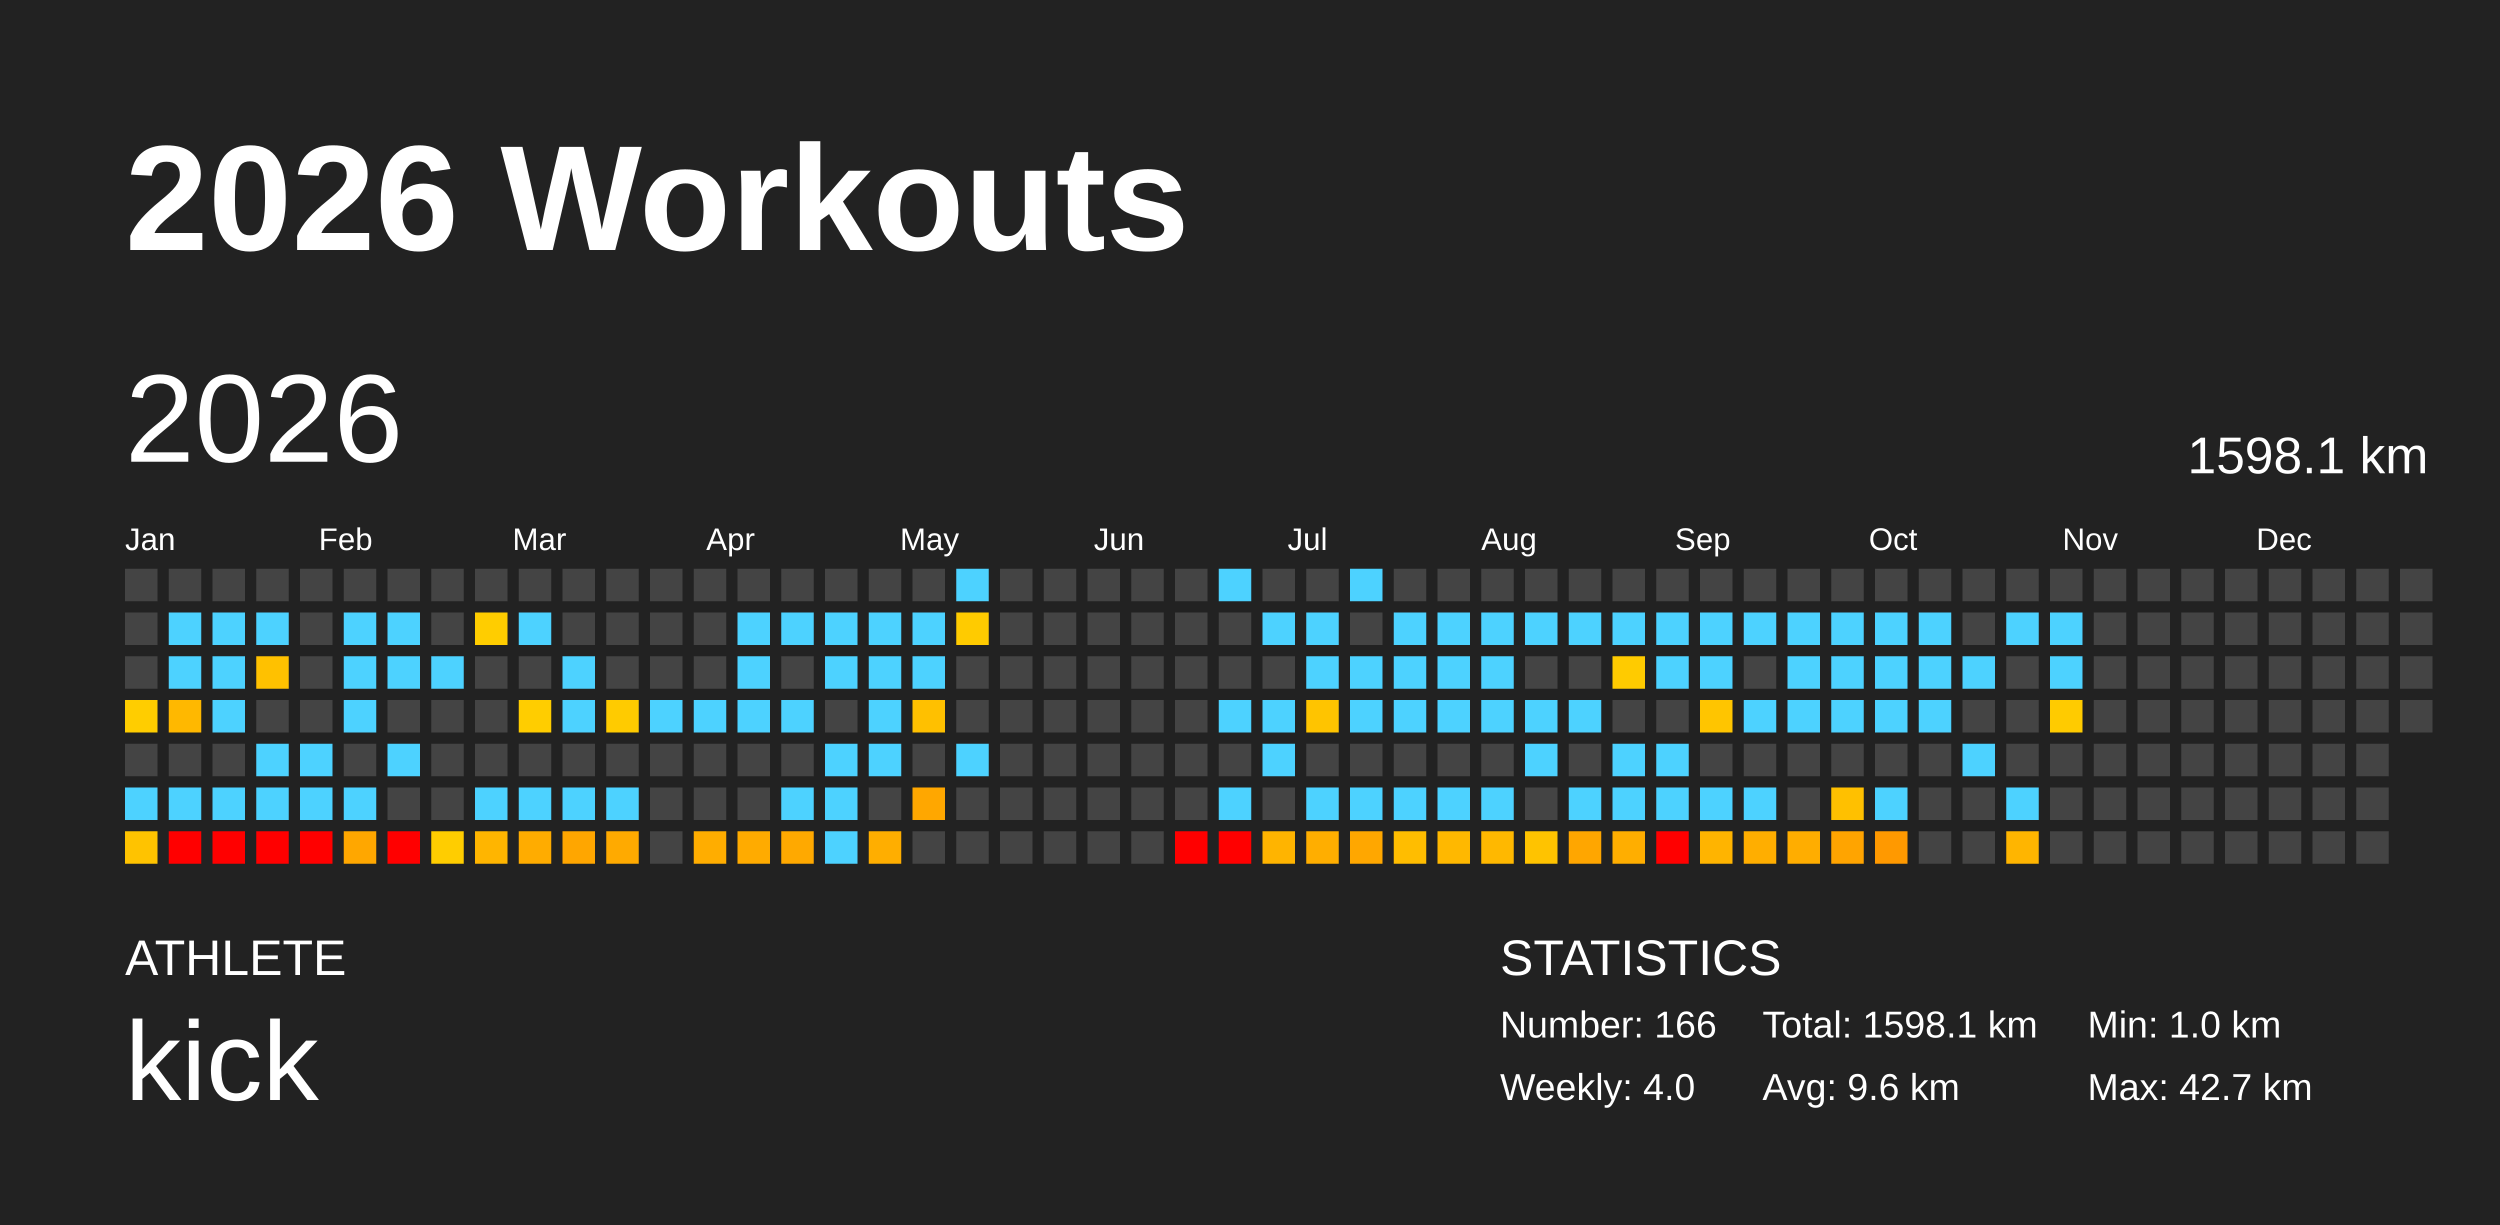
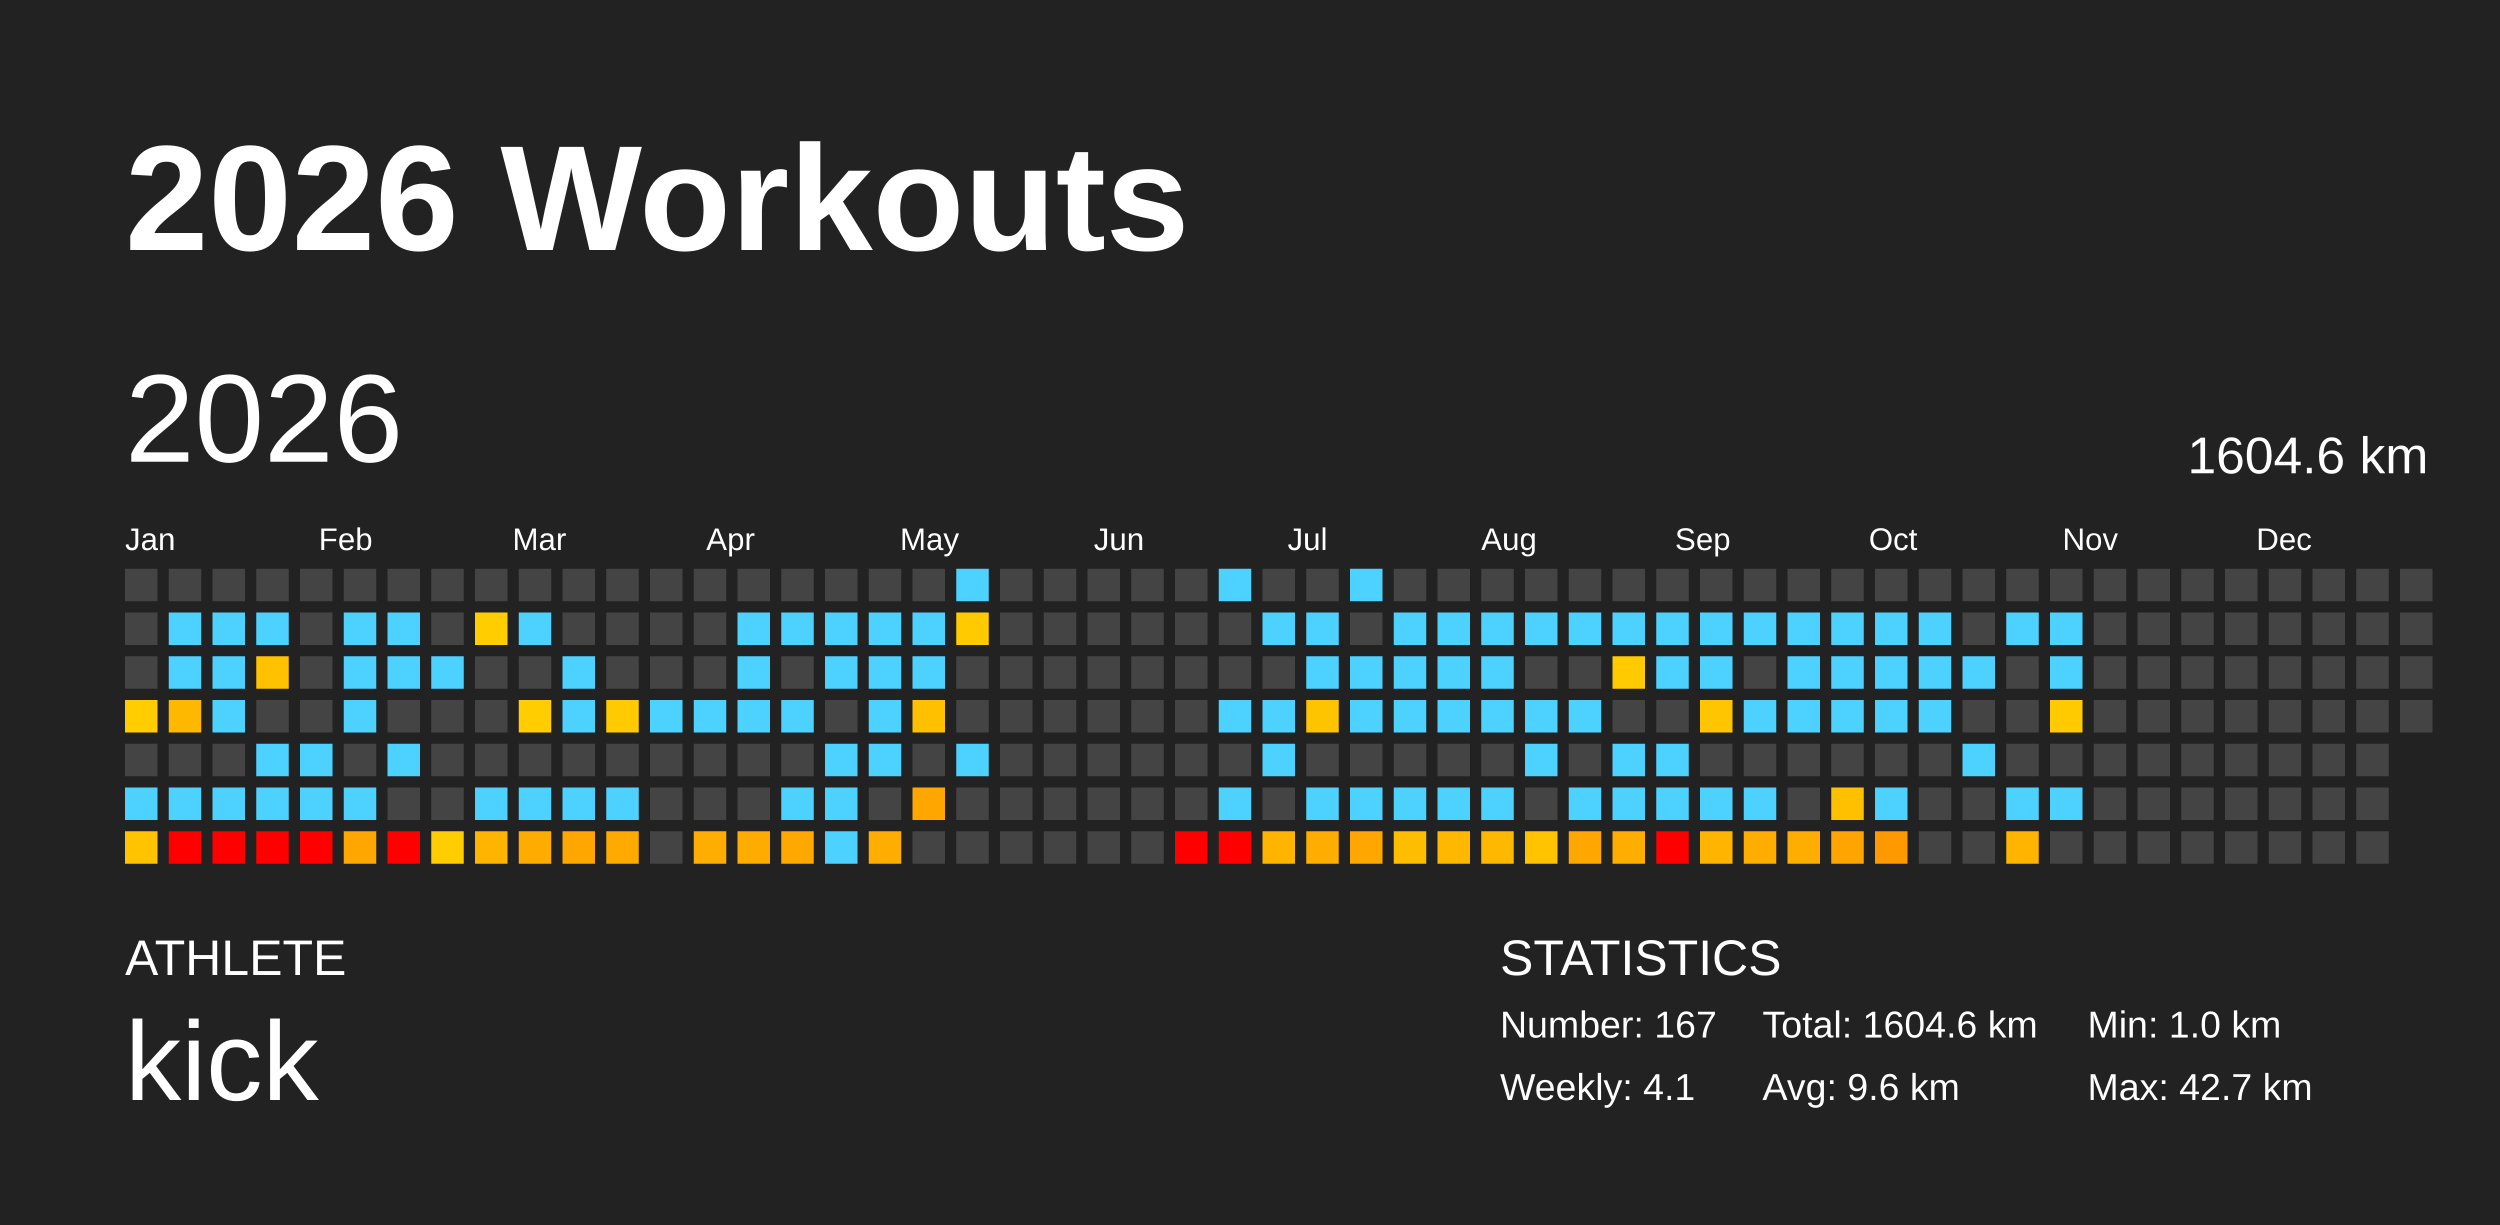
<svg xmlns="http://www.w3.org/2000/svg" baseProfile="full" height="98mm" version="1.1" viewBox="0,0,200,98" width="200mm">
  <defs />
  <rect fill="#222222" height="98" width="200" x="0" y="0" />
  <text fill="#FFFFFF" style="font-size:12px; font-family:Arial; font-weight:bold;" x="10" y="20">2026 Workouts</text>
  <text fill="#FFFFFF" style="font-size:4px; font-family:Arial" x="10" y="78">ATHLETE</text>
  <text fill="#FFFFFF" style="font-size:9px; font-family:Arial" x="10" y="88">kick</text>
  <text fill="#FFFFFF" style="font-size:4px; font-family:Arial" x="120" y="78">STATISTICS</text>
-   <text fill="#FFFFFF" style="font-size:3px; font-family:Arial" x="120" y="83">Number: 166</text>
-   <text fill="#FFFFFF" style="font-size:3px; font-family:Arial" x="120" y="88">Weekly: 4.0</text>
-   <text fill="#FFFFFF" style="font-size:3px; font-family:Arial" x="141" y="83">Total: 1598.1 km</text>
+   <text fill="#FFFFFF" style="font-size:3px; font-family:Arial" x="120" y="83">Number: 167</text>
+   <text fill="#FFFFFF" style="font-size:3px; font-family:Arial" x="120" y="88">Weekly: 4.1</text>
+   <text fill="#FFFFFF" style="font-size:3px; font-family:Arial" x="141" y="83">Total: 1604.6 km</text>
  <text fill="#FFFFFF" style="font-size:3px; font-family:Arial" x="141" y="88">Avg: 9.6 km</text>
  <text fill="#FFFFFF" style="font-size:3px; font-family:Arial" x="167" y="83">Min: 1.0 km</text>
  <text fill="#FFFFFF" style="font-size:3px; font-family:Arial" x="167" y="88">Max: 42.7 km</text>
  <text dominant-baseline="hanging" fill="#FFFFFF" style="font-size:10.0px; font-family:Arial;" x="10" y="30">2026</text>
-   <text dominant-baseline="hanging" fill="#FFFFFF" style="font-size:4.125px; font-family:Arial;" x="175" y="35">1598.1 km</text>
+   <text dominant-baseline="hanging" fill="#FFFFFF" style="font-size:4.125px; font-family:Arial;" x="175" y="35">1604.6 km</text>
  <text fill="#FFFFFF" style="font-size:2.5px; font-family:Arial" x="10.0" y="44">Jan</text>
  <text fill="#FFFFFF" style="font-size:2.5px; font-family:Arial" x="25.5" y="44">Feb</text>
  <text fill="#FFFFFF" style="font-size:2.5px; font-family:Arial" x="41.0" y="44">Mar</text>
  <text fill="#FFFFFF" style="font-size:2.5px; font-family:Arial" x="56.5" y="44">Apr</text>
  <text fill="#FFFFFF" style="font-size:2.5px; font-family:Arial" x="72.0" y="44">May</text>
  <text fill="#FFFFFF" style="font-size:2.5px; font-family:Arial" x="87.5" y="44">Jun</text>
  <text fill="#FFFFFF" style="font-size:2.5px; font-family:Arial" x="103.0" y="44">Jul</text>
  <text fill="#FFFFFF" style="font-size:2.5px; font-family:Arial" x="118.5" y="44">Aug</text>
  <text fill="#FFFFFF" style="font-size:2.5px; font-family:Arial" x="134.0" y="44">Sep</text>
  <text fill="#FFFFFF" style="font-size:2.5px; font-family:Arial" x="149.5" y="44">Oct</text>
  <text fill="#FFFFFF" style="font-size:2.5px; font-family:Arial" x="165.0" y="44">Nov</text>
  <text fill="#FFFFFF" style="font-size:2.5px; font-family:Arial" x="180.5" y="44">Dec</text>
  <rect fill="#444444" height="2.6" width="2.6" x="10.0" y="45.5" />
  <rect fill="#444444" height="2.6" width="2.6" x="10.0" y="49.0" />
  <rect fill="#444444" height="2.6" width="2.6" x="10.0" y="52.5" />
  <rect fill="#ffcd00" height="2.6" width="2.6" x="10.0" y="56.0" />
  <rect fill="#444444" height="2.6" width="2.6" x="10.0" y="59.5" />
  <rect fill="#4dd2ff" height="2.6" width="2.6" x="10.0" y="63.0" />
  <rect fill="#ffc300" height="2.6" width="2.6" x="10.0" y="66.5" />
  <rect fill="#444444" height="2.6" width="2.6" x="13.5" y="45.5" />
  <rect fill="#4dd2ff" height="2.6" width="2.6" x="13.5" y="49.0" />
  <rect fill="#4dd2ff" height="2.6" width="2.6" x="13.5" y="52.5" />
  <rect fill="#ffb800" height="2.6" width="2.6" x="13.5" y="56.0" />
  <rect fill="#444444" height="2.6" width="2.6" x="13.5" y="59.5" />
  <rect fill="#4dd2ff" height="2.6" width="2.6" x="13.5" y="63.0" />
  <rect fill="red" height="2.6" width="2.6" x="13.5" y="66.5" />
  <rect fill="#444444" height="2.6" width="2.6" x="17.0" y="45.5" />
  <rect fill="#4dd2ff" height="2.6" width="2.6" x="17.0" y="49.0" />
  <rect fill="#4dd2ff" height="2.6" width="2.6" x="17.0" y="52.5" />
  <rect fill="#4dd2ff" height="2.6" width="2.6" x="17.0" y="56.0" />
  <rect fill="#444444" height="2.6" width="2.6" x="17.0" y="59.5" />
  <rect fill="#4dd2ff" height="2.6" width="2.6" x="17.0" y="63.0" />
  <rect fill="red" height="2.6" width="2.6" x="17.0" y="66.5" />
  <rect fill="#444444" height="2.6" width="2.6" x="20.5" y="45.5" />
  <rect fill="#4dd2ff" height="2.6" width="2.6" x="20.5" y="49.0" />
  <rect fill="#ffc100" height="2.6" width="2.6" x="20.5" y="52.5" />
  <rect fill="#444444" height="2.6" width="2.6" x="20.5" y="56.0" />
  <rect fill="#4dd2ff" height="2.6" width="2.6" x="20.5" y="59.5" />
  <rect fill="#4dd2ff" height="2.6" width="2.6" x="20.5" y="63.0" />
  <rect fill="red" height="2.6" width="2.6" x="20.5" y="66.5" />
  <rect fill="#444444" height="2.6" width="2.6" x="24.0" y="45.5" />
  <rect fill="#444444" height="2.6" width="2.6" x="24.0" y="49.0" />
  <rect fill="#444444" height="2.6" width="2.6" x="24.0" y="52.5" />
  <rect fill="#444444" height="2.6" width="2.6" x="24.0" y="56.0" />
  <rect fill="#4dd2ff" height="2.6" width="2.6" x="24.0" y="59.5" />
  <rect fill="#4dd2ff" height="2.6" width="2.6" x="24.0" y="63.0" />
  <rect fill="red" height="2.6" width="2.6" x="24.0" y="66.5" />
  <rect fill="#444444" height="2.6" width="2.6" x="27.5" y="45.5" />
  <rect fill="#4dd2ff" height="2.6" width="2.6" x="27.5" y="49.0" />
  <rect fill="#4dd2ff" height="2.6" width="2.6" x="27.5" y="52.5" />
  <rect fill="#4dd2ff" height="2.6" width="2.6" x="27.5" y="56.0" />
  <rect fill="#444444" height="2.6" width="2.6" x="27.5" y="59.5" />
  <rect fill="#4dd2ff" height="2.6" width="2.6" x="27.5" y="63.0" />
  <rect fill="#ffa700" height="2.6" width="2.6" x="27.5" y="66.5" />
  <rect fill="#444444" height="2.6" width="2.6" x="31.0" y="45.5" />
  <rect fill="#4dd2ff" height="2.6" width="2.6" x="31.0" y="49.0" />
  <rect fill="#4dd2ff" height="2.6" width="2.6" x="31.0" y="52.5" />
  <rect fill="#444444" height="2.6" width="2.6" x="31.0" y="56.0" />
  <rect fill="#4dd2ff" height="2.6" width="2.6" x="31.0" y="59.5" />
  <rect fill="#444444" height="2.6" width="2.6" x="31.0" y="63.0" />
  <rect fill="red" height="2.6" width="2.6" x="31.0" y="66.5" />
  <rect fill="#444444" height="2.6" width="2.6" x="34.5" y="45.5" />
  <rect fill="#444444" height="2.6" width="2.6" x="34.5" y="49.0" />
  <rect fill="#4dd2ff" height="2.6" width="2.6" x="34.5" y="52.5" />
  <rect fill="#444444" height="2.6" width="2.6" x="34.5" y="56.0" />
  <rect fill="#444444" height="2.6" width="2.6" x="34.5" y="59.5" />
  <rect fill="#444444" height="2.6" width="2.6" x="34.5" y="63.0" />
  <rect fill="#ffcd00" height="2.6" width="2.6" x="34.5" y="66.5" />
  <rect fill="#444444" height="2.6" width="2.6" x="38.0" y="45.5" />
  <rect fill="#ffcd00" height="2.6" width="2.6" x="38.0" y="49.0" />
  <rect fill="#444444" height="2.6" width="2.6" x="38.0" y="52.5" />
  <rect fill="#444444" height="2.6" width="2.6" x="38.0" y="56.0" />
  <rect fill="#444444" height="2.6" width="2.6" x="38.0" y="59.5" />
  <rect fill="#4dd2ff" height="2.6" width="2.6" x="38.0" y="63.0" />
  <rect fill="#ffb500" height="2.6" width="2.6" x="38.0" y="66.5" />
  <rect fill="#444444" height="2.6" width="2.6" x="41.5" y="45.5" />
  <rect fill="#4dd2ff" height="2.6" width="2.6" x="41.5" y="49.0" />
  <rect fill="#444444" height="2.6" width="2.6" x="41.5" y="52.5" />
  <rect fill="#ffcd00" height="2.6" width="2.6" x="41.5" y="56.0" />
  <rect fill="#444444" height="2.6" width="2.6" x="41.5" y="59.5" />
  <rect fill="#4dd2ff" height="2.6" width="2.6" x="41.5" y="63.0" />
  <rect fill="#ffac00" height="2.6" width="2.6" x="41.5" y="66.5" />
  <rect fill="#444444" height="2.6" width="2.6" x="45.0" y="45.5" />
  <rect fill="#444444" height="2.6" width="2.6" x="45.0" y="49.0" />
  <rect fill="#4dd2ff" height="2.6" width="2.6" x="45.0" y="52.5" />
  <rect fill="#4dd2ff" height="2.6" width="2.6" x="45.0" y="56.0" />
  <rect fill="#444444" height="2.6" width="2.6" x="45.0" y="59.5" />
  <rect fill="#4dd2ff" height="2.6" width="2.6" x="45.0" y="63.0" />
  <rect fill="#ffa600" height="2.6" width="2.6" x="45.0" y="66.5" />
  <rect fill="#444444" height="2.6" width="2.6" x="48.5" y="45.5" />
  <rect fill="#444444" height="2.6" width="2.6" x="48.5" y="49.0" />
  <rect fill="#444444" height="2.6" width="2.6" x="48.5" y="52.5" />
  <rect fill="#ffcb00" height="2.6" width="2.6" x="48.5" y="56.0" />
  <rect fill="#444444" height="2.6" width="2.6" x="48.5" y="59.5" />
  <rect fill="#4dd2ff" height="2.6" width="2.6" x="48.5" y="63.0" />
  <rect fill="#ffaa00" height="2.6" width="2.6" x="48.5" y="66.5" />
  <rect fill="#444444" height="2.6" width="2.6" x="52.0" y="45.5" />
  <rect fill="#444444" height="2.6" width="2.6" x="52.0" y="49.0" />
  <rect fill="#444444" height="2.6" width="2.6" x="52.0" y="52.5" />
  <rect fill="#4dd2ff" height="2.6" width="2.6" x="52.0" y="56.0" />
  <rect fill="#444444" height="2.6" width="2.6" x="52.0" y="59.5" />
  <rect fill="#444444" height="2.6" width="2.6" x="52.0" y="63.0" />
  <rect fill="#444444" height="2.6" width="2.6" x="52.0" y="66.5" />
  <rect fill="#444444" height="2.6" width="2.6" x="55.5" y="45.5" />
  <rect fill="#444444" height="2.6" width="2.6" x="55.5" y="49.0" />
  <rect fill="#444444" height="2.6" width="2.6" x="55.5" y="52.5" />
  <rect fill="#4dd2ff" height="2.6" width="2.6" x="55.5" y="56.0" />
  <rect fill="#444444" height="2.6" width="2.6" x="55.5" y="59.5" />
  <rect fill="#444444" height="2.6" width="2.6" x="55.5" y="63.0" />
  <rect fill="#ffad00" height="2.6" width="2.6" x="55.5" y="66.5" />
  <rect fill="#444444" height="2.6" width="2.6" x="59.0" y="45.5" />
  <rect fill="#4dd2ff" height="2.6" width="2.6" x="59.0" y="49.0" />
  <rect fill="#4dd2ff" height="2.6" width="2.6" x="59.0" y="52.5" />
  <rect fill="#4dd2ff" height="2.6" width="2.6" x="59.0" y="56.0" />
  <rect fill="#444444" height="2.6" width="2.6" x="59.0" y="59.5" />
  <rect fill="#444444" height="2.6" width="2.6" x="59.0" y="63.0" />
  <rect fill="#ffab00" height="2.6" width="2.6" x="59.0" y="66.5" />
  <rect fill="#444444" height="2.6" width="2.6" x="62.5" y="45.5" />
  <rect fill="#4dd2ff" height="2.6" width="2.6" x="62.5" y="49.0" />
  <rect fill="#444444" height="2.6" width="2.6" x="62.5" y="52.5" />
  <rect fill="#4dd2ff" height="2.6" width="2.6" x="62.5" y="56.0" />
  <rect fill="#444444" height="2.6" width="2.6" x="62.5" y="59.5" />
  <rect fill="#4dd2ff" height="2.6" width="2.6" x="62.5" y="63.0" />
  <rect fill="#ffa900" height="2.6" width="2.6" x="62.5" y="66.5" />
  <rect fill="#444444" height="2.6" width="2.6" x="66.0" y="45.5" />
  <rect fill="#4dd2ff" height="2.6" width="2.6" x="66.0" y="49.0" />
  <rect fill="#4dd2ff" height="2.6" width="2.6" x="66.0" y="52.5" />
  <rect fill="#444444" height="2.6" width="2.6" x="66.0" y="56.0" />
  <rect fill="#4dd2ff" height="2.6" width="2.6" x="66.0" y="59.5" />
  <rect fill="#4dd2ff" height="2.6" width="2.6" x="66.0" y="63.0" />
  <rect fill="#4dd2ff" height="2.6" width="2.6" x="66.0" y="66.5" />
  <rect fill="#444444" height="2.6" width="2.6" x="69.5" y="45.5" />
  <rect fill="#4dd2ff" height="2.6" width="2.6" x="69.5" y="49.0" />
  <rect fill="#4dd2ff" height="2.6" width="2.6" x="69.5" y="52.5" />
  <rect fill="#4dd2ff" height="2.6" width="2.6" x="69.5" y="56.0" />
  <rect fill="#4dd2ff" height="2.6" width="2.6" x="69.5" y="59.5" />
  <rect fill="#444444" height="2.6" width="2.6" x="69.5" y="63.0" />
  <rect fill="#ffae00" height="2.6" width="2.6" x="69.5" y="66.5" />
  <rect fill="#444444" height="2.6" width="2.6" x="73.0" y="45.5" />
  <rect fill="#4dd2ff" height="2.6" width="2.6" x="73.0" y="49.0" />
  <rect fill="#4dd2ff" height="2.6" width="2.6" x="73.0" y="52.5" />
  <rect fill="#ffc000" height="2.6" width="2.6" x="73.0" y="56.0" />
  <rect fill="#444444" height="2.6" width="2.6" x="73.0" y="59.5" />
  <rect fill="#ffa700" height="2.6" width="2.6" x="73.0" y="63.0" />
  <rect fill="#444444" height="2.6" width="2.6" x="73.0" y="66.5" />
  <rect fill="#4dd2ff" height="2.6" width="2.6" x="76.5" y="45.5" />
  <rect fill="#ffcb00" height="2.6" width="2.6" x="76.5" y="49.0" />
  <rect fill="#444444" height="2.6" width="2.6" x="76.5" y="52.5" />
  <rect fill="#444444" height="2.6" width="2.6" x="76.5" y="56.0" />
  <rect fill="#4dd2ff" height="2.6" width="2.6" x="76.5" y="59.5" />
  <rect fill="#444444" height="2.6" width="2.6" x="76.5" y="63.0" />
  <rect fill="#444444" height="2.6" width="2.6" x="76.5" y="66.5" />
  <rect fill="#444444" height="2.6" width="2.6" x="80.0" y="45.5" />
  <rect fill="#444444" height="2.6" width="2.6" x="80.0" y="49.0" />
  <rect fill="#444444" height="2.6" width="2.6" x="80.0" y="52.5" />
  <rect fill="#444444" height="2.6" width="2.6" x="80.0" y="56.0" />
  <rect fill="#444444" height="2.6" width="2.6" x="80.0" y="59.5" />
  <rect fill="#444444" height="2.6" width="2.6" x="80.0" y="63.0" />
  <rect fill="#444444" height="2.6" width="2.6" x="80.0" y="66.5" />
  <rect fill="#444444" height="2.6" width="2.6" x="83.5" y="45.5" />
  <rect fill="#444444" height="2.6" width="2.6" x="83.5" y="49.0" />
  <rect fill="#444444" height="2.6" width="2.6" x="83.5" y="52.5" />
  <rect fill="#444444" height="2.6" width="2.6" x="83.5" y="56.0" />
  <rect fill="#444444" height="2.6" width="2.6" x="83.5" y="59.5" />
  <rect fill="#444444" height="2.6" width="2.6" x="83.5" y="63.0" />
  <rect fill="#444444" height="2.6" width="2.6" x="83.5" y="66.5" />
  <rect fill="#444444" height="2.6" width="2.6" x="87.0" y="45.5" />
  <rect fill="#444444" height="2.6" width="2.6" x="87.0" y="49.0" />
  <rect fill="#444444" height="2.6" width="2.6" x="87.0" y="52.5" />
  <rect fill="#444444" height="2.6" width="2.6" x="87.0" y="56.0" />
  <rect fill="#444444" height="2.6" width="2.6" x="87.0" y="59.5" />
  <rect fill="#444444" height="2.6" width="2.6" x="87.0" y="63.0" />
  <rect fill="#444444" height="2.6" width="2.6" x="87.0" y="66.5" />
  <rect fill="#444444" height="2.6" width="2.6" x="90.5" y="45.5" />
  <rect fill="#444444" height="2.6" width="2.6" x="90.5" y="49.0" />
  <rect fill="#444444" height="2.6" width="2.6" x="90.5" y="52.5" />
  <rect fill="#444444" height="2.6" width="2.6" x="90.5" y="56.0" />
  <rect fill="#444444" height="2.6" width="2.6" x="90.5" y="59.5" />
  <rect fill="#444444" height="2.6" width="2.6" x="90.5" y="63.0" />
  <rect fill="#444444" height="2.6" width="2.6" x="90.5" y="66.5" />
  <rect fill="#444444" height="2.6" width="2.6" x="94.0" y="45.5" />
  <rect fill="#444444" height="2.6" width="2.6" x="94.0" y="49.0" />
  <rect fill="#444444" height="2.6" width="2.6" x="94.0" y="52.5" />
  <rect fill="#444444" height="2.6" width="2.6" x="94.0" y="56.0" />
  <rect fill="#444444" height="2.6" width="2.6" x="94.0" y="59.5" />
  <rect fill="#444444" height="2.6" width="2.6" x="94.0" y="63.0" />
  <rect fill="red" height="2.6" width="2.6" x="94.0" y="66.5" />
  <rect fill="#4dd2ff" height="2.6" width="2.6" x="97.5" y="45.5" />
  <rect fill="#444444" height="2.6" width="2.6" x="97.5" y="49.0" />
  <rect fill="#444444" height="2.6" width="2.6" x="97.5" y="52.5" />
  <rect fill="#4dd2ff" height="2.6" width="2.6" x="97.5" y="56.0" />
  <rect fill="#444444" height="2.6" width="2.6" x="97.5" y="59.5" />
  <rect fill="#4dd2ff" height="2.6" width="2.6" x="97.5" y="63.0" />
  <rect fill="red" height="2.6" width="2.6" x="97.5" y="66.5" />
  <rect fill="#444444" height="2.6" width="2.6" x="101.0" y="45.5" />
  <rect fill="#4dd2ff" height="2.6" width="2.6" x="101.0" y="49.0" />
  <rect fill="#444444" height="2.6" width="2.6" x="101.0" y="52.5" />
  <rect fill="#4dd2ff" height="2.6" width="2.6" x="101.0" y="56.0" />
  <rect fill="#4dd2ff" height="2.6" width="2.6" x="101.0" y="59.5" />
  <rect fill="#444444" height="2.6" width="2.6" x="101.0" y="63.0" />
  <rect fill="#ffb400" height="2.6" width="2.6" x="101.0" y="66.5" />
  <rect fill="#444444" height="2.6" width="2.6" x="104.5" y="45.5" />
  <rect fill="#4dd2ff" height="2.6" width="2.6" x="104.5" y="49.0" />
  <rect fill="#4dd2ff" height="2.6" width="2.6" x="104.5" y="52.5" />
  <rect fill="#ffc400" height="2.6" width="2.6" x="104.5" y="56.0" />
  <rect fill="#444444" height="2.6" width="2.6" x="104.5" y="59.5" />
  <rect fill="#4dd2ff" height="2.6" width="2.6" x="104.5" y="63.0" />
  <rect fill="#ffae00" height="2.6" width="2.6" x="104.5" y="66.5" />
  <rect fill="#4dd2ff" height="2.6" width="2.6" x="108.0" y="45.5" />
  <rect fill="#444444" height="2.6" width="2.6" x="108.0" y="49.0" />
  <rect fill="#4dd2ff" height="2.6" width="2.6" x="108.0" y="52.5" />
  <rect fill="#4dd2ff" height="2.6" width="2.6" x="108.0" y="56.0" />
  <rect fill="#444444" height="2.6" width="2.6" x="108.0" y="59.5" />
  <rect fill="#4dd2ff" height="2.6" width="2.6" x="108.0" y="63.0" />
  <rect fill="#ffa700" height="2.6" width="2.6" x="108.0" y="66.5" />
  <rect fill="#444444" height="2.6" width="2.6" x="111.5" y="45.5" />
  <rect fill="#4dd2ff" height="2.6" width="2.6" x="111.5" y="49.0" />
  <rect fill="#4dd2ff" height="2.6" width="2.6" x="111.5" y="52.5" />
  <rect fill="#4dd2ff" height="2.6" width="2.6" x="111.5" y="56.0" />
  <rect fill="#444444" height="2.6" width="2.6" x="111.5" y="59.5" />
  <rect fill="#4dd2ff" height="2.6" width="2.6" x="111.5" y="63.0" />
  <rect fill="#ffbd00" height="2.6" width="2.6" x="111.5" y="66.5" />
  <rect fill="#444444" height="2.6" width="2.6" x="115.0" y="45.5" />
  <rect fill="#4dd2ff" height="2.6" width="2.6" x="115.0" y="49.0" />
  <rect fill="#4dd2ff" height="2.6" width="2.6" x="115.0" y="52.5" />
  <rect fill="#4dd2ff" height="2.6" width="2.6" x="115.0" y="56.0" />
  <rect fill="#444444" height="2.6" width="2.6" x="115.0" y="59.5" />
  <rect fill="#4dd2ff" height="2.6" width="2.6" x="115.0" y="63.0" />
  <rect fill="#ffb800" height="2.6" width="2.6" x="115.0" y="66.5" />
  <rect fill="#444444" height="2.6" width="2.6" x="118.5" y="45.5" />
  <rect fill="#4dd2ff" height="2.6" width="2.6" x="118.5" y="49.0" />
  <rect fill="#4dd2ff" height="2.6" width="2.6" x="118.5" y="52.5" />
  <rect fill="#4dd2ff" height="2.6" width="2.6" x="118.5" y="56.0" />
  <rect fill="#444444" height="2.6" width="2.6" x="118.5" y="59.5" />
  <rect fill="#4dd2ff" height="2.6" width="2.6" x="118.5" y="63.0" />
  <rect fill="#ffb800" height="2.6" width="2.6" x="118.5" y="66.5" />
  <rect fill="#444444" height="2.6" width="2.6" x="122.0" y="45.5" />
  <rect fill="#4dd2ff" height="2.6" width="2.6" x="122.0" y="49.0" />
  <rect fill="#444444" height="2.6" width="2.6" x="122.0" y="52.5" />
  <rect fill="#4dd2ff" height="2.6" width="2.6" x="122.0" y="56.0" />
  <rect fill="#4dd2ff" height="2.6" width="2.6" x="122.0" y="59.5" />
  <rect fill="#444444" height="2.6" width="2.6" x="122.0" y="63.0" />
  <rect fill="#ffc300" height="2.6" width="2.6" x="122.0" y="66.5" />
  <rect fill="#444444" height="2.6" width="2.6" x="125.5" y="45.5" />
  <rect fill="#4dd2ff" height="2.6" width="2.6" x="125.5" y="49.0" />
  <rect fill="#444444" height="2.6" width="2.6" x="125.5" y="52.5" />
  <rect fill="#4dd2ff" height="2.6" width="2.6" x="125.5" y="56.0" />
  <rect fill="#444444" height="2.6" width="2.6" x="125.5" y="59.5" />
  <rect fill="#4dd2ff" height="2.6" width="2.6" x="125.5" y="63.0" />
  <rect fill="#ffa600" height="2.6" width="2.6" x="125.5" y="66.5" />
  <rect fill="#444444" height="2.6" width="2.6" x="129.0" y="45.5" />
  <rect fill="#4dd2ff" height="2.6" width="2.6" x="129.0" y="49.0" />
  <rect fill="#ffcb00" height="2.6" width="2.6" x="129.0" y="52.5" />
  <rect fill="#444444" height="2.6" width="2.6" x="129.0" y="56.0" />
  <rect fill="#4dd2ff" height="2.6" width="2.6" x="129.0" y="59.5" />
  <rect fill="#4dd2ff" height="2.6" width="2.6" x="129.0" y="63.0" />
  <rect fill="#ffae00" height="2.6" width="2.6" x="129.0" y="66.5" />
  <rect fill="#444444" height="2.6" width="2.6" x="132.5" y="45.5" />
  <rect fill="#4dd2ff" height="2.6" width="2.6" x="132.5" y="49.0" />
  <rect fill="#4dd2ff" height="2.6" width="2.6" x="132.5" y="52.5" />
  <rect fill="#444444" height="2.6" width="2.6" x="132.5" y="56.0" />
  <rect fill="#4dd2ff" height="2.6" width="2.6" x="132.5" y="59.5" />
  <rect fill="#4dd2ff" height="2.6" width="2.6" x="132.5" y="63.0" />
  <rect fill="red" height="2.6" width="2.6" x="132.5" y="66.5" />
  <rect fill="#444444" height="2.6" width="2.6" x="136.0" y="45.5" />
  <rect fill="#4dd2ff" height="2.6" width="2.6" x="136.0" y="49.0" />
  <rect fill="#4dd2ff" height="2.6" width="2.6" x="136.0" y="52.5" />
  <rect fill="#ffc500" height="2.6" width="2.6" x="136.0" y="56.0" />
  <rect fill="#444444" height="2.6" width="2.6" x="136.0" y="59.5" />
  <rect fill="#4dd2ff" height="2.6" width="2.6" x="136.0" y="63.0" />
  <rect fill="#ffb400" height="2.6" width="2.6" x="136.0" y="66.5" />
  <rect fill="#444444" height="2.6" width="2.6" x="139.5" y="45.5" />
  <rect fill="#4dd2ff" height="2.6" width="2.6" x="139.5" y="49.0" />
  <rect fill="#444444" height="2.6" width="2.6" x="139.5" y="52.5" />
  <rect fill="#4dd2ff" height="2.6" width="2.6" x="139.5" y="56.0" />
  <rect fill="#444444" height="2.6" width="2.6" x="139.5" y="59.5" />
  <rect fill="#4dd2ff" height="2.6" width="2.6" x="139.5" y="63.0" />
  <rect fill="#ffae00" height="2.6" width="2.6" x="139.5" y="66.5" />
  <rect fill="#444444" height="2.6" width="2.6" x="143.0" y="45.5" />
  <rect fill="#4dd2ff" height="2.6" width="2.6" x="143.0" y="49.0" />
  <rect fill="#4dd2ff" height="2.6" width="2.6" x="143.0" y="52.5" />
  <rect fill="#4dd2ff" height="2.6" width="2.6" x="143.0" y="56.0" />
  <rect fill="#444444" height="2.6" width="2.6" x="143.0" y="59.5" />
  <rect fill="#444444" height="2.6" width="2.6" x="143.0" y="63.0" />
  <rect fill="#ffad00" height="2.6" width="2.6" x="143.0" y="66.5" />
  <rect fill="#444444" height="2.6" width="2.6" x="146.5" y="45.5" />
  <rect fill="#4dd2ff" height="2.6" width="2.6" x="146.5" y="49.0" />
  <rect fill="#4dd2ff" height="2.6" width="2.6" x="146.5" y="52.5" />
  <rect fill="#4dd2ff" height="2.6" width="2.6" x="146.5" y="56.0" />
  <rect fill="#444444" height="2.6" width="2.6" x="146.5" y="59.5" />
  <rect fill="#ffc000" height="2.6" width="2.6" x="146.5" y="63.0" />
  <rect fill="#ffa400" height="2.6" width="2.6" x="146.5" y="66.5" />
  <rect fill="#444444" height="2.6" width="2.6" x="150.0" y="45.5" />
  <rect fill="#4dd2ff" height="2.6" width="2.6" x="150.0" y="49.0" />
  <rect fill="#4dd2ff" height="2.6" width="2.6" x="150.0" y="52.5" />
  <rect fill="#4dd2ff" height="2.6" width="2.6" x="150.0" y="56.0" />
  <rect fill="#444444" height="2.6" width="2.6" x="150.0" y="59.5" />
  <rect fill="#4dd2ff" height="2.6" width="2.6" x="150.0" y="63.0" />
  <rect fill="#ff9900" height="2.6" width="2.6" x="150.0" y="66.5" />
  <rect fill="#444444" height="2.6" width="2.6" x="153.5" y="45.5" />
  <rect fill="#4dd2ff" height="2.6" width="2.6" x="153.5" y="49.0" />
  <rect fill="#4dd2ff" height="2.6" width="2.6" x="153.5" y="52.5" />
  <rect fill="#4dd2ff" height="2.6" width="2.6" x="153.5" y="56.0" />
  <rect fill="#444444" height="2.6" width="2.6" x="153.5" y="59.5" />
  <rect fill="#444444" height="2.6" width="2.6" x="153.5" y="63.0" />
  <rect fill="#444444" height="2.6" width="2.6" x="153.5" y="66.5" />
  <rect fill="#444444" height="2.6" width="2.6" x="157.0" y="45.5" />
  <rect fill="#444444" height="2.6" width="2.6" x="157.0" y="49.0" />
  <rect fill="#4dd2ff" height="2.6" width="2.6" x="157.0" y="52.5" />
  <rect fill="#444444" height="2.6" width="2.6" x="157.0" y="56.0" />
  <rect fill="#4dd2ff" height="2.6" width="2.6" x="157.0" y="59.5" />
  <rect fill="#444444" height="2.6" width="2.6" x="157.0" y="63.0" />
  <rect fill="#444444" height="2.6" width="2.6" x="157.0" y="66.5" />
  <rect fill="#444444" height="2.6" width="2.6" x="160.5" y="45.5" />
  <rect fill="#4dd2ff" height="2.6" width="2.6" x="160.5" y="49.0" />
  <rect fill="#444444" height="2.6" width="2.6" x="160.5" y="52.5" />
  <rect fill="#444444" height="2.6" width="2.6" x="160.5" y="56.0" />
  <rect fill="#444444" height="2.6" width="2.6" x="160.5" y="59.5" />
  <rect fill="#4dd2ff" height="2.6" width="2.6" x="160.5" y="63.0" />
  <rect fill="#ffb500" height="2.6" width="2.6" x="160.5" y="66.5" />
  <rect fill="#444444" height="2.6" width="2.6" x="164.0" y="45.5" />
  <rect fill="#4dd2ff" height="2.6" width="2.6" x="164.0" y="49.0" />
  <rect fill="#4dd2ff" height="2.6" width="2.6" x="164.0" y="52.5" />
  <rect fill="#ffcb00" height="2.6" width="2.6" x="164.0" y="56.0" />
  <rect fill="#444444" height="2.6" width="2.6" x="164.0" y="59.5" />
-   <rect fill="#444444" height="2.6" width="2.6" x="164.0" y="63.0" />
+   <rect fill="#4dd2ff" height="2.6" width="2.6" x="164.0" y="63.0" />
  <rect fill="#444444" height="2.6" width="2.6" x="164.0" y="66.5" />
  <rect fill="#444444" height="2.6" width="2.6" x="167.5" y="45.5" />
  <rect fill="#444444" height="2.6" width="2.6" x="167.5" y="49.0" />
  <rect fill="#444444" height="2.6" width="2.6" x="167.5" y="52.5" />
  <rect fill="#444444" height="2.6" width="2.6" x="167.5" y="56.0" />
  <rect fill="#444444" height="2.6" width="2.6" x="167.5" y="59.5" />
  <rect fill="#444444" height="2.6" width="2.6" x="167.5" y="63.0" />
  <rect fill="#444444" height="2.6" width="2.6" x="167.5" y="66.5" />
  <rect fill="#444444" height="2.6" width="2.6" x="171.0" y="45.5" />
  <rect fill="#444444" height="2.6" width="2.6" x="171.0" y="49.0" />
  <rect fill="#444444" height="2.6" width="2.6" x="171.0" y="52.5" />
  <rect fill="#444444" height="2.6" width="2.6" x="171.0" y="56.0" />
  <rect fill="#444444" height="2.6" width="2.6" x="171.0" y="59.5" />
  <rect fill="#444444" height="2.6" width="2.6" x="171.0" y="63.0" />
  <rect fill="#444444" height="2.6" width="2.6" x="171.0" y="66.5" />
  <rect fill="#444444" height="2.6" width="2.6" x="174.5" y="45.5" />
  <rect fill="#444444" height="2.6" width="2.6" x="174.5" y="49.0" />
  <rect fill="#444444" height="2.6" width="2.6" x="174.5" y="52.5" />
  <rect fill="#444444" height="2.6" width="2.6" x="174.5" y="56.0" />
  <rect fill="#444444" height="2.6" width="2.6" x="174.5" y="59.5" />
  <rect fill="#444444" height="2.6" width="2.6" x="174.5" y="63.0" />
  <rect fill="#444444" height="2.6" width="2.6" x="174.5" y="66.5" />
  <rect fill="#444444" height="2.6" width="2.6" x="178.0" y="45.5" />
  <rect fill="#444444" height="2.6" width="2.6" x="178.0" y="49.0" />
  <rect fill="#444444" height="2.6" width="2.6" x="178.0" y="52.5" />
  <rect fill="#444444" height="2.6" width="2.6" x="178.0" y="56.0" />
  <rect fill="#444444" height="2.6" width="2.6" x="178.0" y="59.5" />
  <rect fill="#444444" height="2.6" width="2.6" x="178.0" y="63.0" />
  <rect fill="#444444" height="2.6" width="2.6" x="178.0" y="66.5" />
  <rect fill="#444444" height="2.6" width="2.6" x="181.5" y="45.5" />
  <rect fill="#444444" height="2.6" width="2.6" x="181.5" y="49.0" />
  <rect fill="#444444" height="2.6" width="2.6" x="181.5" y="52.5" />
  <rect fill="#444444" height="2.6" width="2.6" x="181.5" y="56.0" />
  <rect fill="#444444" height="2.6" width="2.6" x="181.5" y="59.5" />
  <rect fill="#444444" height="2.6" width="2.6" x="181.5" y="63.0" />
  <rect fill="#444444" height="2.6" width="2.6" x="181.5" y="66.5" />
  <rect fill="#444444" height="2.6" width="2.6" x="185.0" y="45.5" />
  <rect fill="#444444" height="2.6" width="2.6" x="185.0" y="49.0" />
  <rect fill="#444444" height="2.6" width="2.6" x="185.0" y="52.5" />
  <rect fill="#444444" height="2.6" width="2.6" x="185.0" y="56.0" />
  <rect fill="#444444" height="2.6" width="2.6" x="185.0" y="59.5" />
  <rect fill="#444444" height="2.6" width="2.6" x="185.0" y="63.0" />
  <rect fill="#444444" height="2.6" width="2.6" x="185.0" y="66.5" />
  <rect fill="#444444" height="2.6" width="2.6" x="188.5" y="45.5" />
  <rect fill="#444444" height="2.6" width="2.6" x="188.5" y="49.0" />
  <rect fill="#444444" height="2.6" width="2.6" x="188.5" y="52.5" />
  <rect fill="#444444" height="2.6" width="2.6" x="188.5" y="56.0" />
  <rect fill="#444444" height="2.6" width="2.6" x="188.5" y="59.5" />
  <rect fill="#444444" height="2.6" width="2.6" x="188.5" y="63.0" />
  <rect fill="#444444" height="2.6" width="2.6" x="188.5" y="66.5" />
  <rect fill="#444444" height="2.6" width="2.6" x="192.0" y="45.5" />
  <rect fill="#444444" height="2.6" width="2.6" x="192.0" y="49.0" />
  <rect fill="#444444" height="2.6" width="2.6" x="192.0" y="52.5" />
  <rect fill="#444444" height="2.6" width="2.6" x="192.0" y="56.0" />
</svg>
